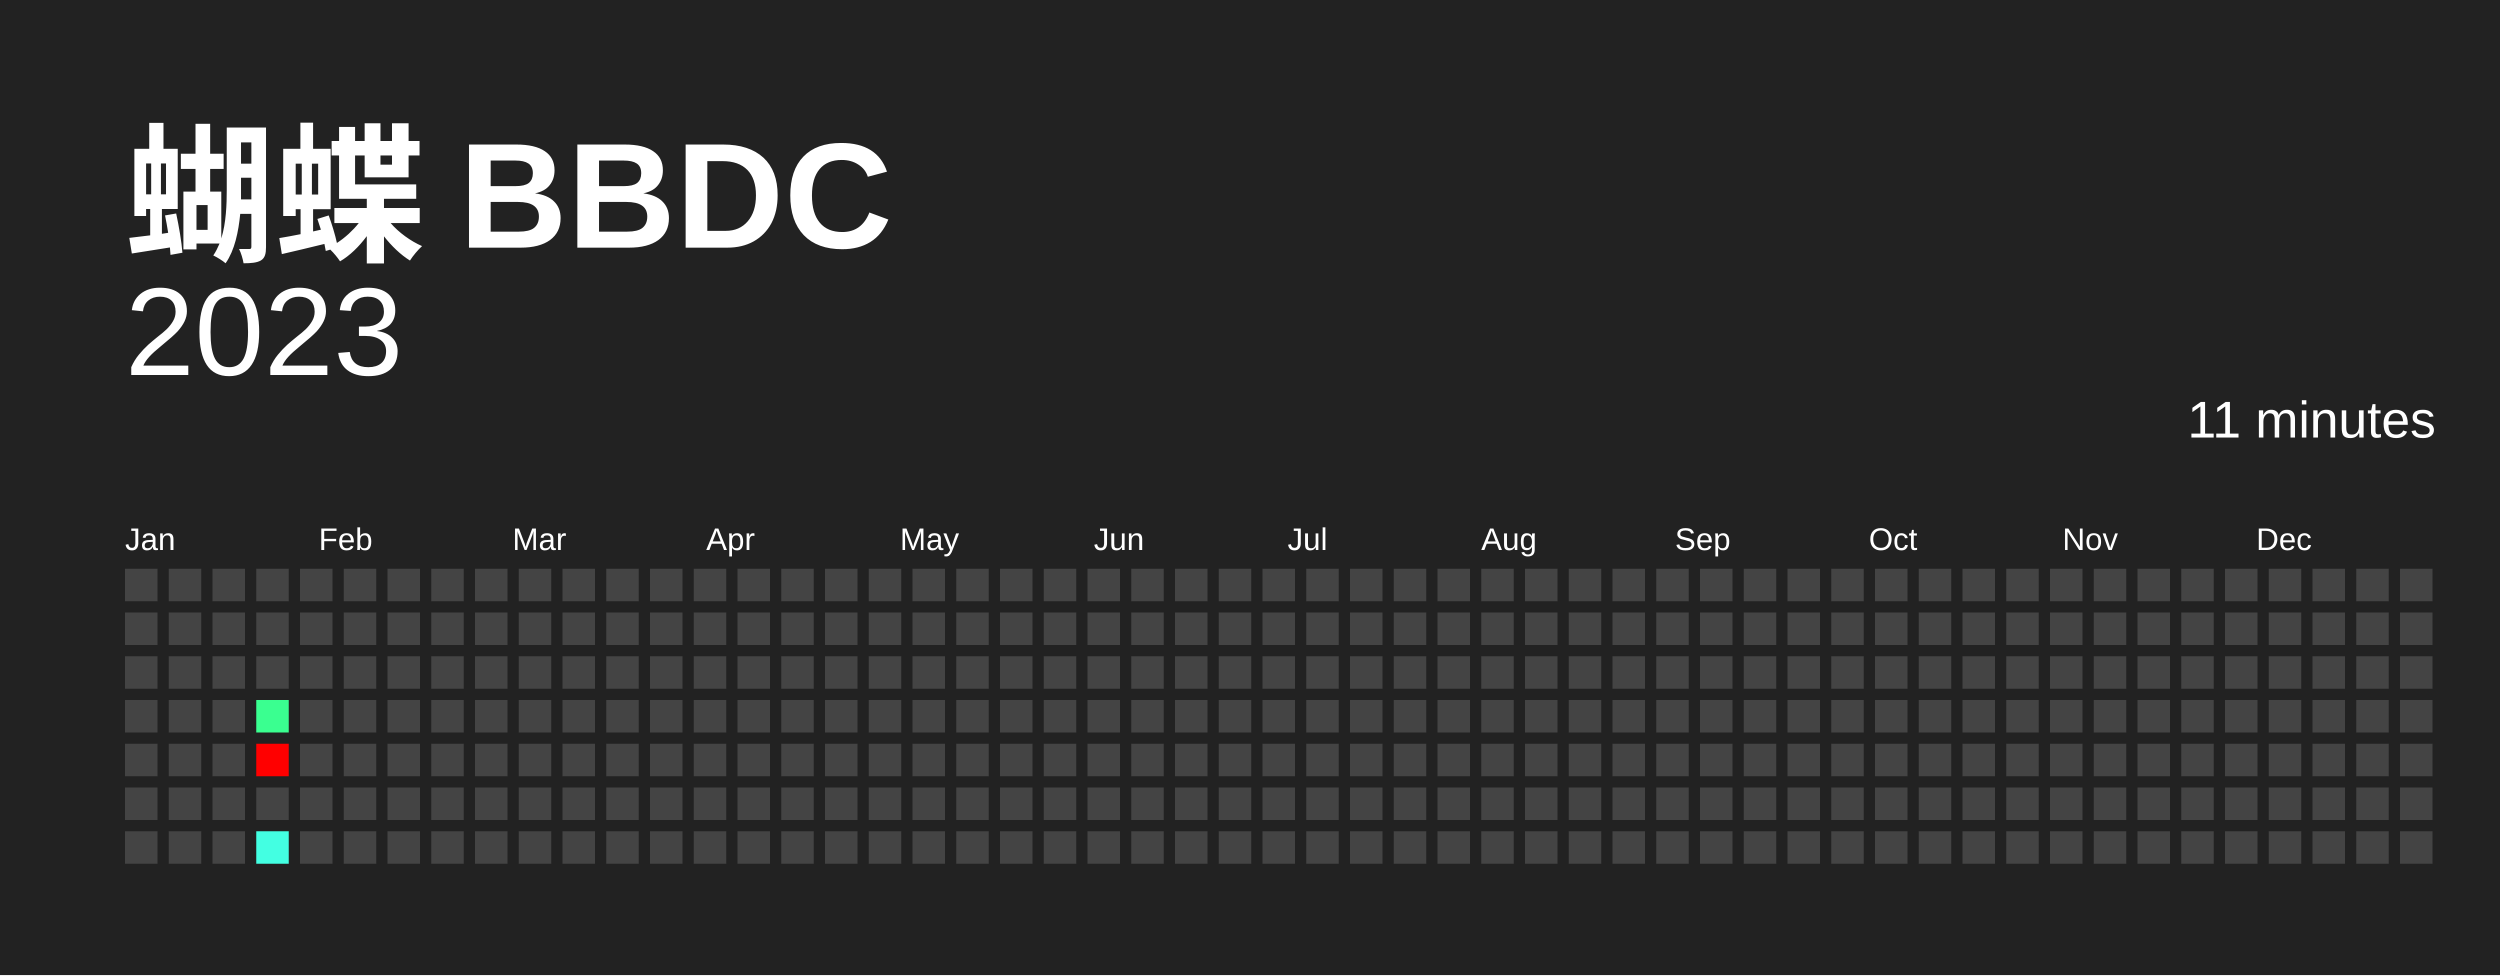
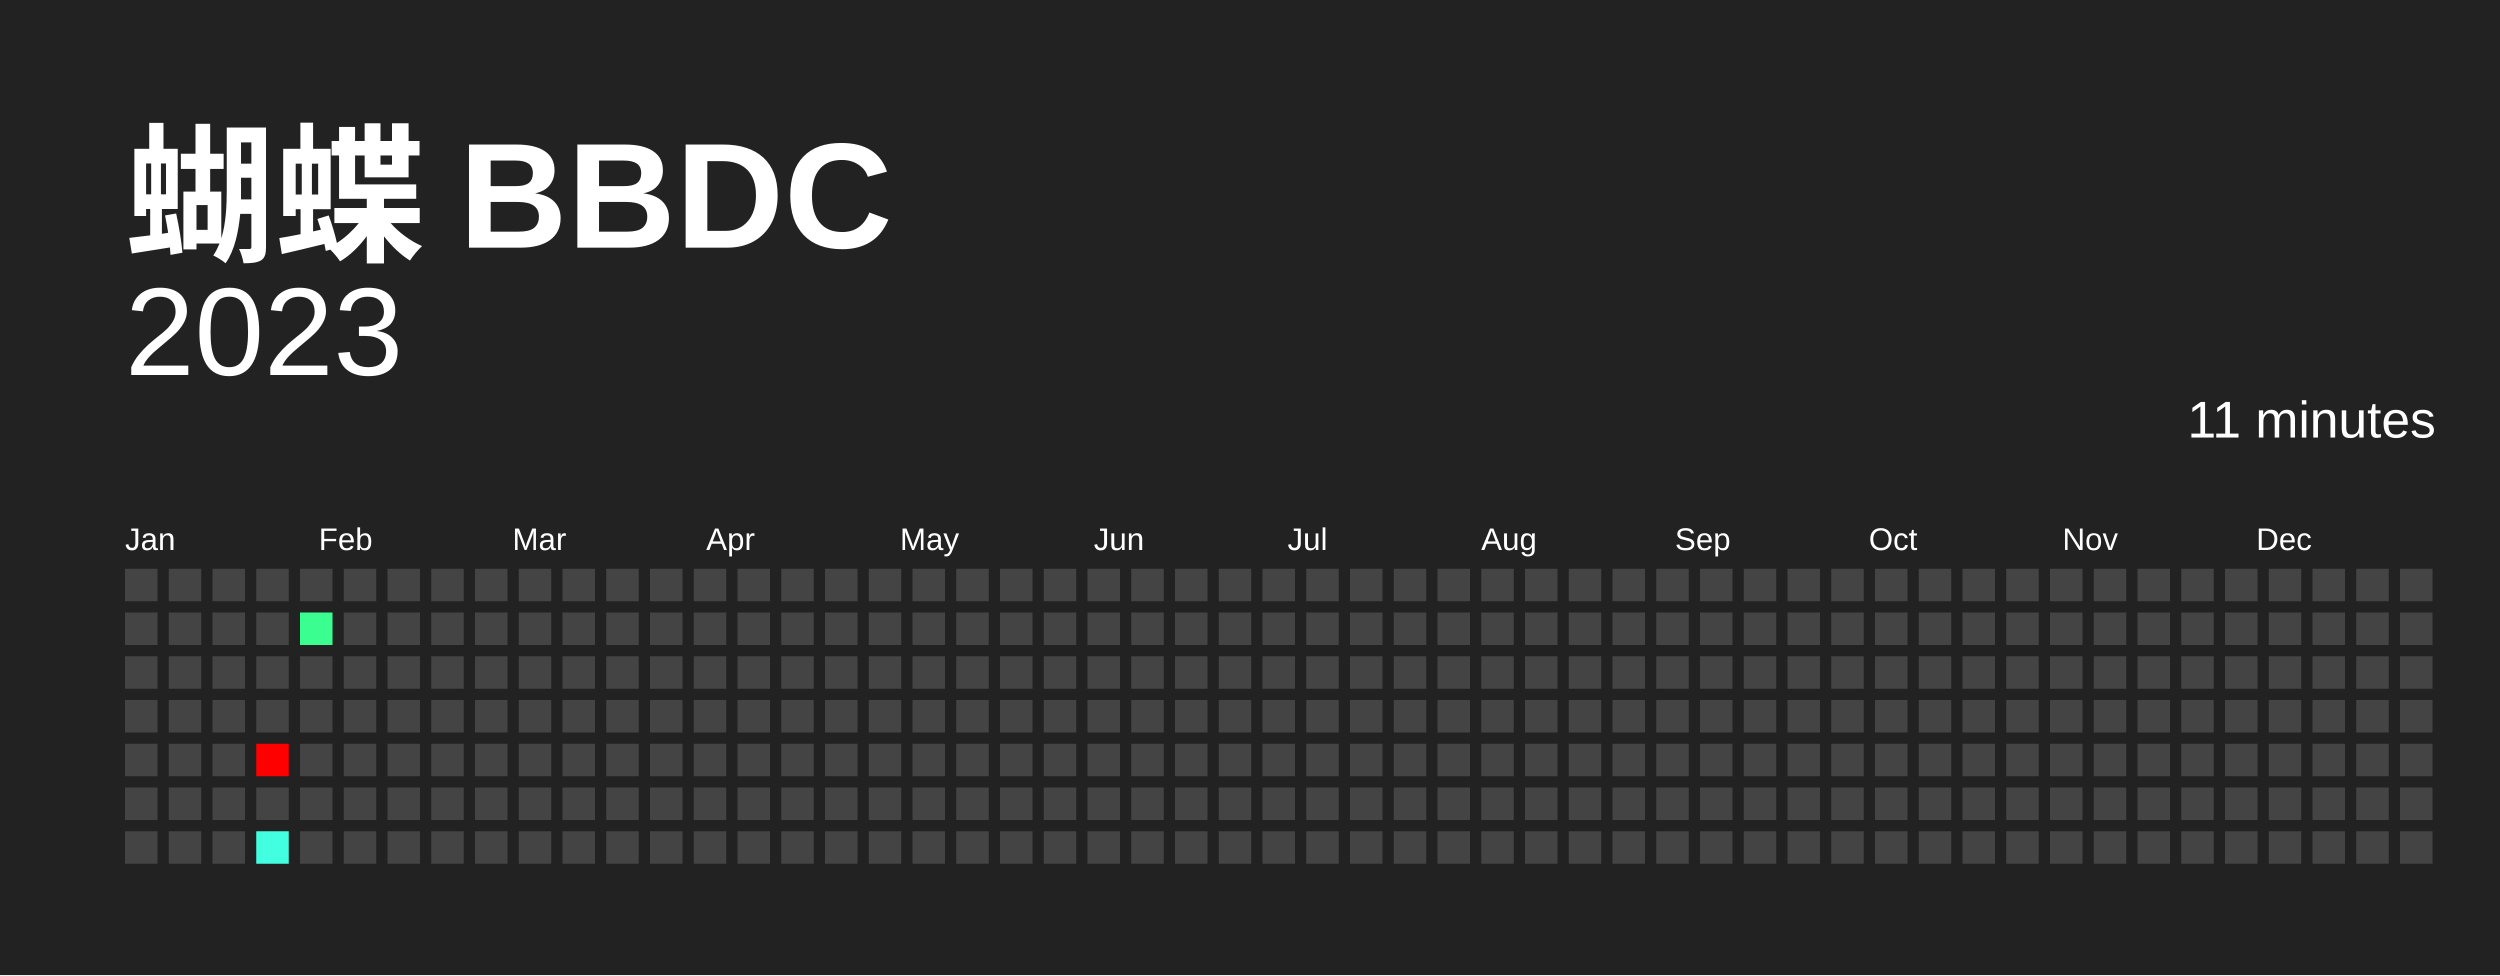
<svg xmlns="http://www.w3.org/2000/svg" baseProfile="full" height="78mm" version="1.1" viewBox="0,0,200,78" width="200mm">
  <defs />
  <rect fill="#222222" height="78" width="200" x="0" y="0" />
  <text fill="#FFFFFF" style="font-size:12px; font-family:Arial; font-weight:bold;" x="10" y="20">蝴蝶 BBDC</text>
  <text alignment-baseline="hanging" fill="#FFFFFF" style="font-size:10.0px; font-family:Arial;" x="10" y="30">2023</text>
  <text alignment-baseline="hanging" fill="#FFFFFF" style="font-size:4.125px; font-family:Arial;" x="175" y="35">11 minutes</text>
  <text fill="#FFFFFF" style="font-size:2.5px; font-family:Arial" x="10.0" y="44">Jan</text>
  <text fill="#FFFFFF" style="font-size:2.5px; font-family:Arial" x="25.5" y="44">Feb</text>
  <text fill="#FFFFFF" style="font-size:2.5px; font-family:Arial" x="41.0" y="44">Mar</text>
  <text fill="#FFFFFF" style="font-size:2.5px; font-family:Arial" x="56.5" y="44">Apr</text>
  <text fill="#FFFFFF" style="font-size:2.5px; font-family:Arial" x="72.0" y="44">May</text>
  <text fill="#FFFFFF" style="font-size:2.5px; font-family:Arial" x="87.5" y="44">Jun</text>
  <text fill="#FFFFFF" style="font-size:2.5px; font-family:Arial" x="103.0" y="44">Jul</text>
  <text fill="#FFFFFF" style="font-size:2.5px; font-family:Arial" x="118.5" y="44">Aug</text>
  <text fill="#FFFFFF" style="font-size:2.5px; font-family:Arial" x="134.0" y="44">Sep</text>
  <text fill="#FFFFFF" style="font-size:2.5px; font-family:Arial" x="149.5" y="44">Oct</text>
  <text fill="#FFFFFF" style="font-size:2.5px; font-family:Arial" x="165.0" y="44">Nov</text>
  <text fill="#FFFFFF" style="font-size:2.5px; font-family:Arial" x="180.5" y="44">Dec</text>
  <rect fill="#444444" height="2.6" width="2.6" x="10.0" y="45.5" />
  <rect fill="#444444" height="2.6" width="2.6" x="10.0" y="49.0" />
  <rect fill="#444444" height="2.6" width="2.6" x="10.0" y="52.5" />
  <rect fill="#444444" height="2.6" width="2.6" x="10.0" y="56.0" />
  <rect fill="#444444" height="2.6" width="2.6" x="10.0" y="59.5" />
  <rect fill="#444444" height="2.6" width="2.6" x="10.0" y="63.0" />
  <rect fill="#444444" height="2.6" width="2.6" x="10.0" y="66.5" />
  <rect fill="#444444" height="2.6" width="2.6" x="13.5" y="45.5" />
  <rect fill="#444444" height="2.6" width="2.6" x="13.5" y="49.0" />
  <rect fill="#444444" height="2.6" width="2.6" x="13.5" y="52.5" />
  <rect fill="#444444" height="2.6" width="2.6" x="13.5" y="56.0" />
  <rect fill="#444444" height="2.6" width="2.6" x="13.5" y="59.5" />
  <rect fill="#444444" height="2.6" width="2.6" x="13.5" y="63.0" />
  <rect fill="#444444" height="2.6" width="2.6" x="13.5" y="66.5" />
  <rect fill="#444444" height="2.6" width="2.6" x="17.0" y="45.5" />
  <rect fill="#444444" height="2.6" width="2.6" x="17.0" y="49.0" />
  <rect fill="#444444" height="2.6" width="2.6" x="17.0" y="52.5" />
  <rect fill="#444444" height="2.6" width="2.6" x="17.0" y="56.0" />
  <rect fill="#444444" height="2.6" width="2.6" x="17.0" y="59.5" />
  <rect fill="#444444" height="2.6" width="2.6" x="17.0" y="63.0" />
  <rect fill="#444444" height="2.6" width="2.6" x="17.0" y="66.5" />
  <rect fill="#444444" height="2.6" width="2.6" x="20.5" y="45.5" />
  <rect fill="#444444" height="2.6" width="2.6" x="20.5" y="49.0" />
  <rect fill="#444444" height="2.6" width="2.6" x="20.5" y="52.5" />
-   <rect fill="#3aff90" height="2.6" width="2.6" x="20.5" y="56.0" />
+   <rect fill="#444444" height="2.6" width="2.6" x="20.5" y="56.0" />
  <rect fill="red" height="2.6" width="2.6" x="20.5" y="59.5" />
  <rect fill="#444444" height="2.6" width="2.6" x="20.5" y="63.0" />
  <rect fill="#43ffe2" height="2.6" width="2.6" x="20.5" y="66.5" />
  <rect fill="#444444" height="2.6" width="2.6" x="24.0" y="45.5" />
-   <rect fill="#444444" height="2.6" width="2.6" x="24.0" y="49.0" />
+   <rect fill="#3aff90" height="2.6" width="2.6" x="24.0" y="49.0" />
  <rect fill="#444444" height="2.6" width="2.6" x="24.0" y="52.5" />
  <rect fill="#444444" height="2.6" width="2.6" x="24.0" y="56.0" />
  <rect fill="#444444" height="2.6" width="2.6" x="24.0" y="59.5" />
  <rect fill="#444444" height="2.6" width="2.6" x="24.0" y="63.0" />
  <rect fill="#444444" height="2.6" width="2.6" x="24.0" y="66.5" />
  <rect fill="#444444" height="2.6" width="2.6" x="27.5" y="45.5" />
  <rect fill="#444444" height="2.6" width="2.6" x="27.5" y="49.0" />
  <rect fill="#444444" height="2.6" width="2.6" x="27.5" y="52.5" />
  <rect fill="#444444" height="2.6" width="2.6" x="27.5" y="56.0" />
  <rect fill="#444444" height="2.6" width="2.6" x="27.5" y="59.5" />
  <rect fill="#444444" height="2.6" width="2.6" x="27.5" y="63.0" />
  <rect fill="#444444" height="2.6" width="2.6" x="27.5" y="66.5" />
  <rect fill="#444444" height="2.6" width="2.6" x="31.0" y="45.5" />
  <rect fill="#444444" height="2.6" width="2.6" x="31.0" y="49.0" />
  <rect fill="#444444" height="2.6" width="2.6" x="31.0" y="52.5" />
  <rect fill="#444444" height="2.6" width="2.6" x="31.0" y="56.0" />
  <rect fill="#444444" height="2.6" width="2.6" x="31.0" y="59.5" />
  <rect fill="#444444" height="2.6" width="2.6" x="31.0" y="63.0" />
  <rect fill="#444444" height="2.6" width="2.6" x="31.0" y="66.5" />
  <rect fill="#444444" height="2.6" width="2.6" x="34.5" y="45.5" />
  <rect fill="#444444" height="2.6" width="2.6" x="34.5" y="49.0" />
  <rect fill="#444444" height="2.6" width="2.6" x="34.5" y="52.5" />
  <rect fill="#444444" height="2.6" width="2.6" x="34.5" y="56.0" />
  <rect fill="#444444" height="2.6" width="2.6" x="34.5" y="59.5" />
  <rect fill="#444444" height="2.6" width="2.6" x="34.5" y="63.0" />
  <rect fill="#444444" height="2.6" width="2.6" x="34.5" y="66.5" />
  <rect fill="#444444" height="2.6" width="2.6" x="38.0" y="45.5" />
  <rect fill="#444444" height="2.6" width="2.6" x="38.0" y="49.0" />
  <rect fill="#444444" height="2.6" width="2.6" x="38.0" y="52.5" />
  <rect fill="#444444" height="2.6" width="2.6" x="38.0" y="56.0" />
  <rect fill="#444444" height="2.6" width="2.6" x="38.0" y="59.5" />
  <rect fill="#444444" height="2.6" width="2.6" x="38.0" y="63.0" />
  <rect fill="#444444" height="2.6" width="2.6" x="38.0" y="66.5" />
  <rect fill="#444444" height="2.6" width="2.6" x="41.5" y="45.5" />
  <rect fill="#444444" height="2.6" width="2.6" x="41.5" y="49.0" />
  <rect fill="#444444" height="2.6" width="2.6" x="41.5" y="52.5" />
  <rect fill="#444444" height="2.6" width="2.6" x="41.5" y="56.0" />
  <rect fill="#444444" height="2.6" width="2.6" x="41.5" y="59.5" />
  <rect fill="#444444" height="2.6" width="2.6" x="41.5" y="63.0" />
  <rect fill="#444444" height="2.6" width="2.6" x="41.5" y="66.5" />
  <rect fill="#444444" height="2.6" width="2.6" x="45.0" y="45.5" />
  <rect fill="#444444" height="2.6" width="2.6" x="45.0" y="49.0" />
  <rect fill="#444444" height="2.6" width="2.6" x="45.0" y="52.5" />
  <rect fill="#444444" height="2.6" width="2.6" x="45.0" y="56.0" />
  <rect fill="#444444" height="2.6" width="2.6" x="45.0" y="59.5" />
  <rect fill="#444444" height="2.6" width="2.6" x="45.0" y="63.0" />
  <rect fill="#444444" height="2.6" width="2.6" x="45.0" y="66.5" />
  <rect fill="#444444" height="2.6" width="2.6" x="48.5" y="45.5" />
  <rect fill="#444444" height="2.6" width="2.6" x="48.5" y="49.0" />
  <rect fill="#444444" height="2.6" width="2.6" x="48.5" y="52.5" />
  <rect fill="#444444" height="2.6" width="2.6" x="48.5" y="56.0" />
  <rect fill="#444444" height="2.6" width="2.6" x="48.5" y="59.5" />
  <rect fill="#444444" height="2.6" width="2.6" x="48.5" y="63.0" />
  <rect fill="#444444" height="2.6" width="2.6" x="48.5" y="66.5" />
  <rect fill="#444444" height="2.6" width="2.6" x="52.0" y="45.5" />
  <rect fill="#444444" height="2.6" width="2.6" x="52.0" y="49.0" />
  <rect fill="#444444" height="2.6" width="2.6" x="52.0" y="52.5" />
  <rect fill="#444444" height="2.6" width="2.6" x="52.0" y="56.0" />
  <rect fill="#444444" height="2.6" width="2.6" x="52.0" y="59.5" />
  <rect fill="#444444" height="2.6" width="2.6" x="52.0" y="63.0" />
  <rect fill="#444444" height="2.6" width="2.6" x="52.0" y="66.5" />
  <rect fill="#444444" height="2.6" width="2.6" x="55.5" y="45.5" />
  <rect fill="#444444" height="2.6" width="2.6" x="55.5" y="49.0" />
  <rect fill="#444444" height="2.6" width="2.6" x="55.5" y="52.5" />
  <rect fill="#444444" height="2.6" width="2.6" x="55.5" y="56.0" />
  <rect fill="#444444" height="2.6" width="2.6" x="55.5" y="59.5" />
  <rect fill="#444444" height="2.6" width="2.6" x="55.5" y="63.0" />
  <rect fill="#444444" height="2.6" width="2.6" x="55.5" y="66.5" />
  <rect fill="#444444" height="2.6" width="2.6" x="59.0" y="45.5" />
  <rect fill="#444444" height="2.6" width="2.6" x="59.0" y="49.0" />
  <rect fill="#444444" height="2.6" width="2.6" x="59.0" y="52.5" />
  <rect fill="#444444" height="2.6" width="2.6" x="59.0" y="56.0" />
  <rect fill="#444444" height="2.6" width="2.6" x="59.0" y="59.5" />
  <rect fill="#444444" height="2.6" width="2.6" x="59.0" y="63.0" />
  <rect fill="#444444" height="2.6" width="2.6" x="59.0" y="66.5" />
  <rect fill="#444444" height="2.6" width="2.6" x="62.5" y="45.5" />
  <rect fill="#444444" height="2.6" width="2.6" x="62.5" y="49.0" />
  <rect fill="#444444" height="2.6" width="2.6" x="62.5" y="52.5" />
  <rect fill="#444444" height="2.6" width="2.6" x="62.5" y="56.0" />
  <rect fill="#444444" height="2.6" width="2.6" x="62.5" y="59.5" />
  <rect fill="#444444" height="2.6" width="2.6" x="62.5" y="63.0" />
  <rect fill="#444444" height="2.6" width="2.6" x="62.5" y="66.5" />
  <rect fill="#444444" height="2.6" width="2.6" x="66.0" y="45.5" />
  <rect fill="#444444" height="2.6" width="2.6" x="66.0" y="49.0" />
  <rect fill="#444444" height="2.6" width="2.6" x="66.0" y="52.5" />
  <rect fill="#444444" height="2.6" width="2.6" x="66.0" y="56.0" />
  <rect fill="#444444" height="2.6" width="2.6" x="66.0" y="59.5" />
  <rect fill="#444444" height="2.6" width="2.6" x="66.0" y="63.0" />
  <rect fill="#444444" height="2.6" width="2.6" x="66.0" y="66.5" />
  <rect fill="#444444" height="2.6" width="2.6" x="69.5" y="45.5" />
  <rect fill="#444444" height="2.6" width="2.6" x="69.5" y="49.0" />
  <rect fill="#444444" height="2.6" width="2.6" x="69.5" y="52.5" />
  <rect fill="#444444" height="2.6" width="2.6" x="69.5" y="56.0" />
  <rect fill="#444444" height="2.6" width="2.6" x="69.5" y="59.5" />
  <rect fill="#444444" height="2.6" width="2.6" x="69.5" y="63.0" />
  <rect fill="#444444" height="2.6" width="2.6" x="69.5" y="66.5" />
  <rect fill="#444444" height="2.6" width="2.6" x="73.0" y="45.5" />
  <rect fill="#444444" height="2.6" width="2.6" x="73.0" y="49.0" />
  <rect fill="#444444" height="2.6" width="2.6" x="73.0" y="52.5" />
  <rect fill="#444444" height="2.6" width="2.6" x="73.0" y="56.0" />
  <rect fill="#444444" height="2.6" width="2.6" x="73.0" y="59.5" />
  <rect fill="#444444" height="2.6" width="2.6" x="73.0" y="63.0" />
  <rect fill="#444444" height="2.6" width="2.6" x="73.0" y="66.5" />
  <rect fill="#444444" height="2.6" width="2.6" x="76.5" y="45.5" />
  <rect fill="#444444" height="2.6" width="2.6" x="76.5" y="49.0" />
  <rect fill="#444444" height="2.6" width="2.6" x="76.5" y="52.5" />
  <rect fill="#444444" height="2.6" width="2.6" x="76.5" y="56.0" />
  <rect fill="#444444" height="2.6" width="2.6" x="76.5" y="59.5" />
  <rect fill="#444444" height="2.6" width="2.6" x="76.5" y="63.0" />
  <rect fill="#444444" height="2.6" width="2.6" x="76.5" y="66.5" />
  <rect fill="#444444" height="2.6" width="2.6" x="80.0" y="45.5" />
  <rect fill="#444444" height="2.6" width="2.6" x="80.0" y="49.0" />
  <rect fill="#444444" height="2.6" width="2.6" x="80.0" y="52.5" />
  <rect fill="#444444" height="2.6" width="2.6" x="80.0" y="56.0" />
  <rect fill="#444444" height="2.6" width="2.6" x="80.0" y="59.5" />
  <rect fill="#444444" height="2.6" width="2.6" x="80.0" y="63.0" />
  <rect fill="#444444" height="2.6" width="2.6" x="80.0" y="66.5" />
  <rect fill="#444444" height="2.6" width="2.6" x="83.5" y="45.5" />
  <rect fill="#444444" height="2.6" width="2.6" x="83.5" y="49.0" />
  <rect fill="#444444" height="2.6" width="2.6" x="83.5" y="52.5" />
  <rect fill="#444444" height="2.6" width="2.6" x="83.5" y="56.0" />
  <rect fill="#444444" height="2.6" width="2.6" x="83.5" y="59.5" />
  <rect fill="#444444" height="2.6" width="2.6" x="83.5" y="63.0" />
  <rect fill="#444444" height="2.6" width="2.6" x="83.5" y="66.5" />
  <rect fill="#444444" height="2.6" width="2.6" x="87.0" y="45.5" />
  <rect fill="#444444" height="2.6" width="2.6" x="87.0" y="49.0" />
  <rect fill="#444444" height="2.6" width="2.6" x="87.0" y="52.5" />
  <rect fill="#444444" height="2.6" width="2.6" x="87.0" y="56.0" />
  <rect fill="#444444" height="2.6" width="2.6" x="87.0" y="59.5" />
  <rect fill="#444444" height="2.6" width="2.6" x="87.0" y="63.0" />
  <rect fill="#444444" height="2.6" width="2.6" x="87.0" y="66.5" />
  <rect fill="#444444" height="2.6" width="2.6" x="90.5" y="45.5" />
  <rect fill="#444444" height="2.6" width="2.6" x="90.5" y="49.0" />
  <rect fill="#444444" height="2.6" width="2.6" x="90.5" y="52.5" />
  <rect fill="#444444" height="2.6" width="2.6" x="90.5" y="56.0" />
  <rect fill="#444444" height="2.6" width="2.6" x="90.5" y="59.5" />
  <rect fill="#444444" height="2.6" width="2.6" x="90.5" y="63.0" />
  <rect fill="#444444" height="2.6" width="2.6" x="90.5" y="66.5" />
  <rect fill="#444444" height="2.6" width="2.6" x="94.0" y="45.5" />
  <rect fill="#444444" height="2.6" width="2.6" x="94.0" y="49.0" />
  <rect fill="#444444" height="2.6" width="2.6" x="94.0" y="52.5" />
  <rect fill="#444444" height="2.6" width="2.6" x="94.0" y="56.0" />
  <rect fill="#444444" height="2.6" width="2.6" x="94.0" y="59.5" />
  <rect fill="#444444" height="2.6" width="2.6" x="94.0" y="63.0" />
  <rect fill="#444444" height="2.6" width="2.6" x="94.0" y="66.5" />
  <rect fill="#444444" height="2.6" width="2.6" x="97.5" y="45.5" />
  <rect fill="#444444" height="2.6" width="2.6" x="97.5" y="49.0" />
  <rect fill="#444444" height="2.6" width="2.6" x="97.5" y="52.5" />
  <rect fill="#444444" height="2.6" width="2.6" x="97.5" y="56.0" />
  <rect fill="#444444" height="2.6" width="2.6" x="97.5" y="59.5" />
  <rect fill="#444444" height="2.6" width="2.6" x="97.5" y="63.0" />
  <rect fill="#444444" height="2.6" width="2.6" x="97.5" y="66.5" />
  <rect fill="#444444" height="2.6" width="2.6" x="101.0" y="45.5" />
  <rect fill="#444444" height="2.6" width="2.6" x="101.0" y="49.0" />
  <rect fill="#444444" height="2.6" width="2.6" x="101.0" y="52.5" />
  <rect fill="#444444" height="2.6" width="2.6" x="101.0" y="56.0" />
  <rect fill="#444444" height="2.6" width="2.6" x="101.0" y="59.5" />
  <rect fill="#444444" height="2.6" width="2.6" x="101.0" y="63.0" />
  <rect fill="#444444" height="2.6" width="2.6" x="101.0" y="66.5" />
  <rect fill="#444444" height="2.6" width="2.6" x="104.5" y="45.5" />
  <rect fill="#444444" height="2.6" width="2.6" x="104.5" y="49.0" />
  <rect fill="#444444" height="2.6" width="2.6" x="104.5" y="52.5" />
  <rect fill="#444444" height="2.6" width="2.6" x="104.5" y="56.0" />
  <rect fill="#444444" height="2.6" width="2.6" x="104.5" y="59.5" />
  <rect fill="#444444" height="2.6" width="2.6" x="104.5" y="63.0" />
  <rect fill="#444444" height="2.6" width="2.6" x="104.5" y="66.5" />
  <rect fill="#444444" height="2.6" width="2.6" x="108.0" y="45.5" />
  <rect fill="#444444" height="2.6" width="2.6" x="108.0" y="49.0" />
  <rect fill="#444444" height="2.6" width="2.6" x="108.0" y="52.5" />
  <rect fill="#444444" height="2.6" width="2.6" x="108.0" y="56.0" />
  <rect fill="#444444" height="2.6" width="2.6" x="108.0" y="59.5" />
  <rect fill="#444444" height="2.6" width="2.6" x="108.0" y="63.0" />
  <rect fill="#444444" height="2.6" width="2.6" x="108.0" y="66.5" />
  <rect fill="#444444" height="2.6" width="2.6" x="111.5" y="45.5" />
  <rect fill="#444444" height="2.6" width="2.6" x="111.5" y="49.0" />
  <rect fill="#444444" height="2.6" width="2.6" x="111.5" y="52.5" />
  <rect fill="#444444" height="2.6" width="2.6" x="111.5" y="56.0" />
  <rect fill="#444444" height="2.6" width="2.6" x="111.5" y="59.5" />
  <rect fill="#444444" height="2.6" width="2.6" x="111.5" y="63.0" />
  <rect fill="#444444" height="2.6" width="2.6" x="111.5" y="66.5" />
  <rect fill="#444444" height="2.6" width="2.6" x="115.0" y="45.5" />
  <rect fill="#444444" height="2.6" width="2.6" x="115.0" y="49.0" />
  <rect fill="#444444" height="2.6" width="2.6" x="115.0" y="52.5" />
  <rect fill="#444444" height="2.6" width="2.6" x="115.0" y="56.0" />
  <rect fill="#444444" height="2.6" width="2.6" x="115.0" y="59.5" />
  <rect fill="#444444" height="2.6" width="2.6" x="115.0" y="63.0" />
  <rect fill="#444444" height="2.6" width="2.6" x="115.0" y="66.5" />
  <rect fill="#444444" height="2.6" width="2.6" x="118.5" y="45.5" />
  <rect fill="#444444" height="2.6" width="2.6" x="118.5" y="49.0" />
  <rect fill="#444444" height="2.6" width="2.6" x="118.5" y="52.5" />
  <rect fill="#444444" height="2.6" width="2.6" x="118.5" y="56.0" />
  <rect fill="#444444" height="2.6" width="2.6" x="118.5" y="59.5" />
  <rect fill="#444444" height="2.6" width="2.6" x="118.5" y="63.0" />
  <rect fill="#444444" height="2.6" width="2.6" x="118.5" y="66.5" />
  <rect fill="#444444" height="2.6" width="2.6" x="122.0" y="45.5" />
  <rect fill="#444444" height="2.6" width="2.6" x="122.0" y="49.0" />
  <rect fill="#444444" height="2.6" width="2.6" x="122.0" y="52.5" />
  <rect fill="#444444" height="2.6" width="2.6" x="122.0" y="56.0" />
  <rect fill="#444444" height="2.6" width="2.6" x="122.0" y="59.5" />
  <rect fill="#444444" height="2.6" width="2.6" x="122.0" y="63.0" />
  <rect fill="#444444" height="2.6" width="2.6" x="122.0" y="66.5" />
  <rect fill="#444444" height="2.6" width="2.6" x="125.5" y="45.5" />
  <rect fill="#444444" height="2.6" width="2.6" x="125.5" y="49.0" />
  <rect fill="#444444" height="2.6" width="2.6" x="125.5" y="52.5" />
  <rect fill="#444444" height="2.6" width="2.6" x="125.5" y="56.0" />
  <rect fill="#444444" height="2.6" width="2.6" x="125.5" y="59.5" />
  <rect fill="#444444" height="2.6" width="2.6" x="125.5" y="63.0" />
  <rect fill="#444444" height="2.6" width="2.6" x="125.5" y="66.5" />
  <rect fill="#444444" height="2.6" width="2.6" x="129.0" y="45.5" />
  <rect fill="#444444" height="2.6" width="2.6" x="129.0" y="49.0" />
  <rect fill="#444444" height="2.6" width="2.6" x="129.0" y="52.5" />
  <rect fill="#444444" height="2.6" width="2.6" x="129.0" y="56.0" />
  <rect fill="#444444" height="2.6" width="2.6" x="129.0" y="59.5" />
  <rect fill="#444444" height="2.6" width="2.6" x="129.0" y="63.0" />
  <rect fill="#444444" height="2.6" width="2.6" x="129.0" y="66.5" />
  <rect fill="#444444" height="2.6" width="2.6" x="132.5" y="45.5" />
  <rect fill="#444444" height="2.6" width="2.6" x="132.5" y="49.0" />
  <rect fill="#444444" height="2.6" width="2.6" x="132.5" y="52.5" />
  <rect fill="#444444" height="2.6" width="2.6" x="132.5" y="56.0" />
  <rect fill="#444444" height="2.6" width="2.6" x="132.5" y="59.5" />
  <rect fill="#444444" height="2.6" width="2.6" x="132.5" y="63.0" />
  <rect fill="#444444" height="2.6" width="2.6" x="132.5" y="66.5" />
  <rect fill="#444444" height="2.6" width="2.6" x="136.0" y="45.5" />
  <rect fill="#444444" height="2.6" width="2.6" x="136.0" y="49.0" />
  <rect fill="#444444" height="2.6" width="2.6" x="136.0" y="52.5" />
  <rect fill="#444444" height="2.6" width="2.6" x="136.0" y="56.0" />
  <rect fill="#444444" height="2.6" width="2.6" x="136.0" y="59.5" />
  <rect fill="#444444" height="2.6" width="2.6" x="136.0" y="63.0" />
  <rect fill="#444444" height="2.6" width="2.6" x="136.0" y="66.5" />
  <rect fill="#444444" height="2.6" width="2.6" x="139.5" y="45.5" />
  <rect fill="#444444" height="2.6" width="2.6" x="139.5" y="49.0" />
  <rect fill="#444444" height="2.6" width="2.6" x="139.5" y="52.5" />
  <rect fill="#444444" height="2.6" width="2.6" x="139.5" y="56.0" />
  <rect fill="#444444" height="2.6" width="2.6" x="139.5" y="59.5" />
  <rect fill="#444444" height="2.6" width="2.6" x="139.5" y="63.0" />
  <rect fill="#444444" height="2.6" width="2.6" x="139.5" y="66.5" />
  <rect fill="#444444" height="2.6" width="2.6" x="143.0" y="45.5" />
  <rect fill="#444444" height="2.6" width="2.6" x="143.0" y="49.0" />
  <rect fill="#444444" height="2.6" width="2.6" x="143.0" y="52.5" />
  <rect fill="#444444" height="2.6" width="2.6" x="143.0" y="56.0" />
  <rect fill="#444444" height="2.6" width="2.6" x="143.0" y="59.5" />
  <rect fill="#444444" height="2.6" width="2.6" x="143.0" y="63.0" />
  <rect fill="#444444" height="2.6" width="2.6" x="143.0" y="66.5" />
  <rect fill="#444444" height="2.6" width="2.6" x="146.5" y="45.5" />
  <rect fill="#444444" height="2.6" width="2.6" x="146.5" y="49.0" />
  <rect fill="#444444" height="2.6" width="2.6" x="146.5" y="52.5" />
  <rect fill="#444444" height="2.6" width="2.6" x="146.5" y="56.0" />
  <rect fill="#444444" height="2.6" width="2.6" x="146.5" y="59.5" />
  <rect fill="#444444" height="2.6" width="2.6" x="146.5" y="63.0" />
  <rect fill="#444444" height="2.6" width="2.6" x="146.5" y="66.5" />
  <rect fill="#444444" height="2.6" width="2.6" x="150.0" y="45.5" />
  <rect fill="#444444" height="2.6" width="2.6" x="150.0" y="49.0" />
  <rect fill="#444444" height="2.6" width="2.6" x="150.0" y="52.5" />
  <rect fill="#444444" height="2.6" width="2.6" x="150.0" y="56.0" />
  <rect fill="#444444" height="2.6" width="2.6" x="150.0" y="59.5" />
  <rect fill="#444444" height="2.6" width="2.6" x="150.0" y="63.0" />
  <rect fill="#444444" height="2.6" width="2.6" x="150.0" y="66.5" />
  <rect fill="#444444" height="2.6" width="2.6" x="153.5" y="45.5" />
  <rect fill="#444444" height="2.6" width="2.6" x="153.5" y="49.0" />
  <rect fill="#444444" height="2.6" width="2.6" x="153.5" y="52.5" />
  <rect fill="#444444" height="2.6" width="2.6" x="153.5" y="56.0" />
  <rect fill="#444444" height="2.6" width="2.6" x="153.5" y="59.5" />
  <rect fill="#444444" height="2.6" width="2.6" x="153.5" y="63.0" />
  <rect fill="#444444" height="2.6" width="2.6" x="153.5" y="66.5" />
  <rect fill="#444444" height="2.6" width="2.6" x="157.0" y="45.5" />
  <rect fill="#444444" height="2.6" width="2.6" x="157.0" y="49.0" />
  <rect fill="#444444" height="2.6" width="2.6" x="157.0" y="52.5" />
  <rect fill="#444444" height="2.6" width="2.6" x="157.0" y="56.0" />
  <rect fill="#444444" height="2.6" width="2.6" x="157.0" y="59.5" />
  <rect fill="#444444" height="2.6" width="2.6" x="157.0" y="63.0" />
  <rect fill="#444444" height="2.6" width="2.6" x="157.0" y="66.5" />
  <rect fill="#444444" height="2.6" width="2.6" x="160.5" y="45.5" />
  <rect fill="#444444" height="2.6" width="2.6" x="160.5" y="49.0" />
  <rect fill="#444444" height="2.6" width="2.6" x="160.5" y="52.5" />
  <rect fill="#444444" height="2.6" width="2.6" x="160.5" y="56.0" />
  <rect fill="#444444" height="2.6" width="2.6" x="160.5" y="59.5" />
  <rect fill="#444444" height="2.6" width="2.6" x="160.5" y="63.0" />
  <rect fill="#444444" height="2.6" width="2.6" x="160.5" y="66.5" />
  <rect fill="#444444" height="2.6" width="2.6" x="164.0" y="45.5" />
  <rect fill="#444444" height="2.6" width="2.6" x="164.0" y="49.0" />
  <rect fill="#444444" height="2.6" width="2.6" x="164.0" y="52.5" />
  <rect fill="#444444" height="2.6" width="2.6" x="164.0" y="56.0" />
  <rect fill="#444444" height="2.6" width="2.6" x="164.0" y="59.5" />
  <rect fill="#444444" height="2.6" width="2.6" x="164.0" y="63.0" />
  <rect fill="#444444" height="2.6" width="2.6" x="164.0" y="66.5" />
  <rect fill="#444444" height="2.6" width="2.6" x="167.5" y="45.5" />
  <rect fill="#444444" height="2.6" width="2.6" x="167.5" y="49.0" />
  <rect fill="#444444" height="2.6" width="2.6" x="167.5" y="52.5" />
  <rect fill="#444444" height="2.6" width="2.6" x="167.5" y="56.0" />
  <rect fill="#444444" height="2.6" width="2.6" x="167.5" y="59.5" />
  <rect fill="#444444" height="2.6" width="2.6" x="167.5" y="63.0" />
  <rect fill="#444444" height="2.6" width="2.6" x="167.5" y="66.5" />
  <rect fill="#444444" height="2.6" width="2.6" x="171.0" y="45.5" />
  <rect fill="#444444" height="2.6" width="2.6" x="171.0" y="49.0" />
  <rect fill="#444444" height="2.6" width="2.6" x="171.0" y="52.5" />
  <rect fill="#444444" height="2.6" width="2.6" x="171.0" y="56.0" />
  <rect fill="#444444" height="2.6" width="2.6" x="171.0" y="59.5" />
  <rect fill="#444444" height="2.6" width="2.6" x="171.0" y="63.0" />
  <rect fill="#444444" height="2.6" width="2.6" x="171.0" y="66.5" />
  <rect fill="#444444" height="2.6" width="2.6" x="174.5" y="45.5" />
  <rect fill="#444444" height="2.6" width="2.6" x="174.5" y="49.0" />
  <rect fill="#444444" height="2.6" width="2.6" x="174.5" y="52.5" />
  <rect fill="#444444" height="2.6" width="2.6" x="174.5" y="56.0" />
  <rect fill="#444444" height="2.6" width="2.6" x="174.5" y="59.5" />
  <rect fill="#444444" height="2.6" width="2.6" x="174.5" y="63.0" />
  <rect fill="#444444" height="2.6" width="2.6" x="174.5" y="66.5" />
  <rect fill="#444444" height="2.6" width="2.6" x="178.0" y="45.5" />
  <rect fill="#444444" height="2.6" width="2.6" x="178.0" y="49.0" />
  <rect fill="#444444" height="2.6" width="2.6" x="178.0" y="52.5" />
  <rect fill="#444444" height="2.6" width="2.6" x="178.0" y="56.0" />
  <rect fill="#444444" height="2.6" width="2.6" x="178.0" y="59.5" />
  <rect fill="#444444" height="2.6" width="2.6" x="178.0" y="63.0" />
  <rect fill="#444444" height="2.6" width="2.6" x="178.0" y="66.5" />
  <rect fill="#444444" height="2.6" width="2.6" x="181.5" y="45.5" />
  <rect fill="#444444" height="2.6" width="2.6" x="181.5" y="49.0" />
  <rect fill="#444444" height="2.6" width="2.6" x="181.5" y="52.5" />
  <rect fill="#444444" height="2.6" width="2.6" x="181.5" y="56.0" />
  <rect fill="#444444" height="2.6" width="2.6" x="181.5" y="59.5" />
  <rect fill="#444444" height="2.6" width="2.6" x="181.5" y="63.0" />
  <rect fill="#444444" height="2.6" width="2.6" x="181.5" y="66.5" />
  <rect fill="#444444" height="2.6" width="2.6" x="185.0" y="45.5" />
  <rect fill="#444444" height="2.6" width="2.6" x="185.0" y="49.0" />
  <rect fill="#444444" height="2.6" width="2.6" x="185.0" y="52.5" />
  <rect fill="#444444" height="2.6" width="2.6" x="185.0" y="56.0" />
  <rect fill="#444444" height="2.6" width="2.6" x="185.0" y="59.5" />
  <rect fill="#444444" height="2.6" width="2.6" x="185.0" y="63.0" />
  <rect fill="#444444" height="2.6" width="2.6" x="185.0" y="66.5" />
  <rect fill="#444444" height="2.6" width="2.6" x="188.5" y="45.5" />
  <rect fill="#444444" height="2.6" width="2.6" x="188.5" y="49.0" />
  <rect fill="#444444" height="2.6" width="2.6" x="188.5" y="52.5" />
  <rect fill="#444444" height="2.6" width="2.6" x="188.5" y="56.0" />
  <rect fill="#444444" height="2.6" width="2.6" x="188.5" y="59.5" />
  <rect fill="#444444" height="2.6" width="2.6" x="188.5" y="63.0" />
  <rect fill="#444444" height="2.6" width="2.6" x="188.5" y="66.5" />
  <rect fill="#444444" height="2.6" width="2.6" x="192.0" y="45.5" />
  <rect fill="#444444" height="2.6" width="2.6" x="192.0" y="49.0" />
  <rect fill="#444444" height="2.6" width="2.6" x="192.0" y="52.5" />
  <rect fill="#444444" height="2.6" width="2.6" x="192.0" y="56.0" />
  <rect fill="#444444" height="2.6" width="2.6" x="192.0" y="59.5" />
  <rect fill="#444444" height="2.6" width="2.6" x="192.0" y="63.0" />
  <rect fill="#444444" height="2.6" width="2.6" x="192.0" y="66.5" />
</svg>
